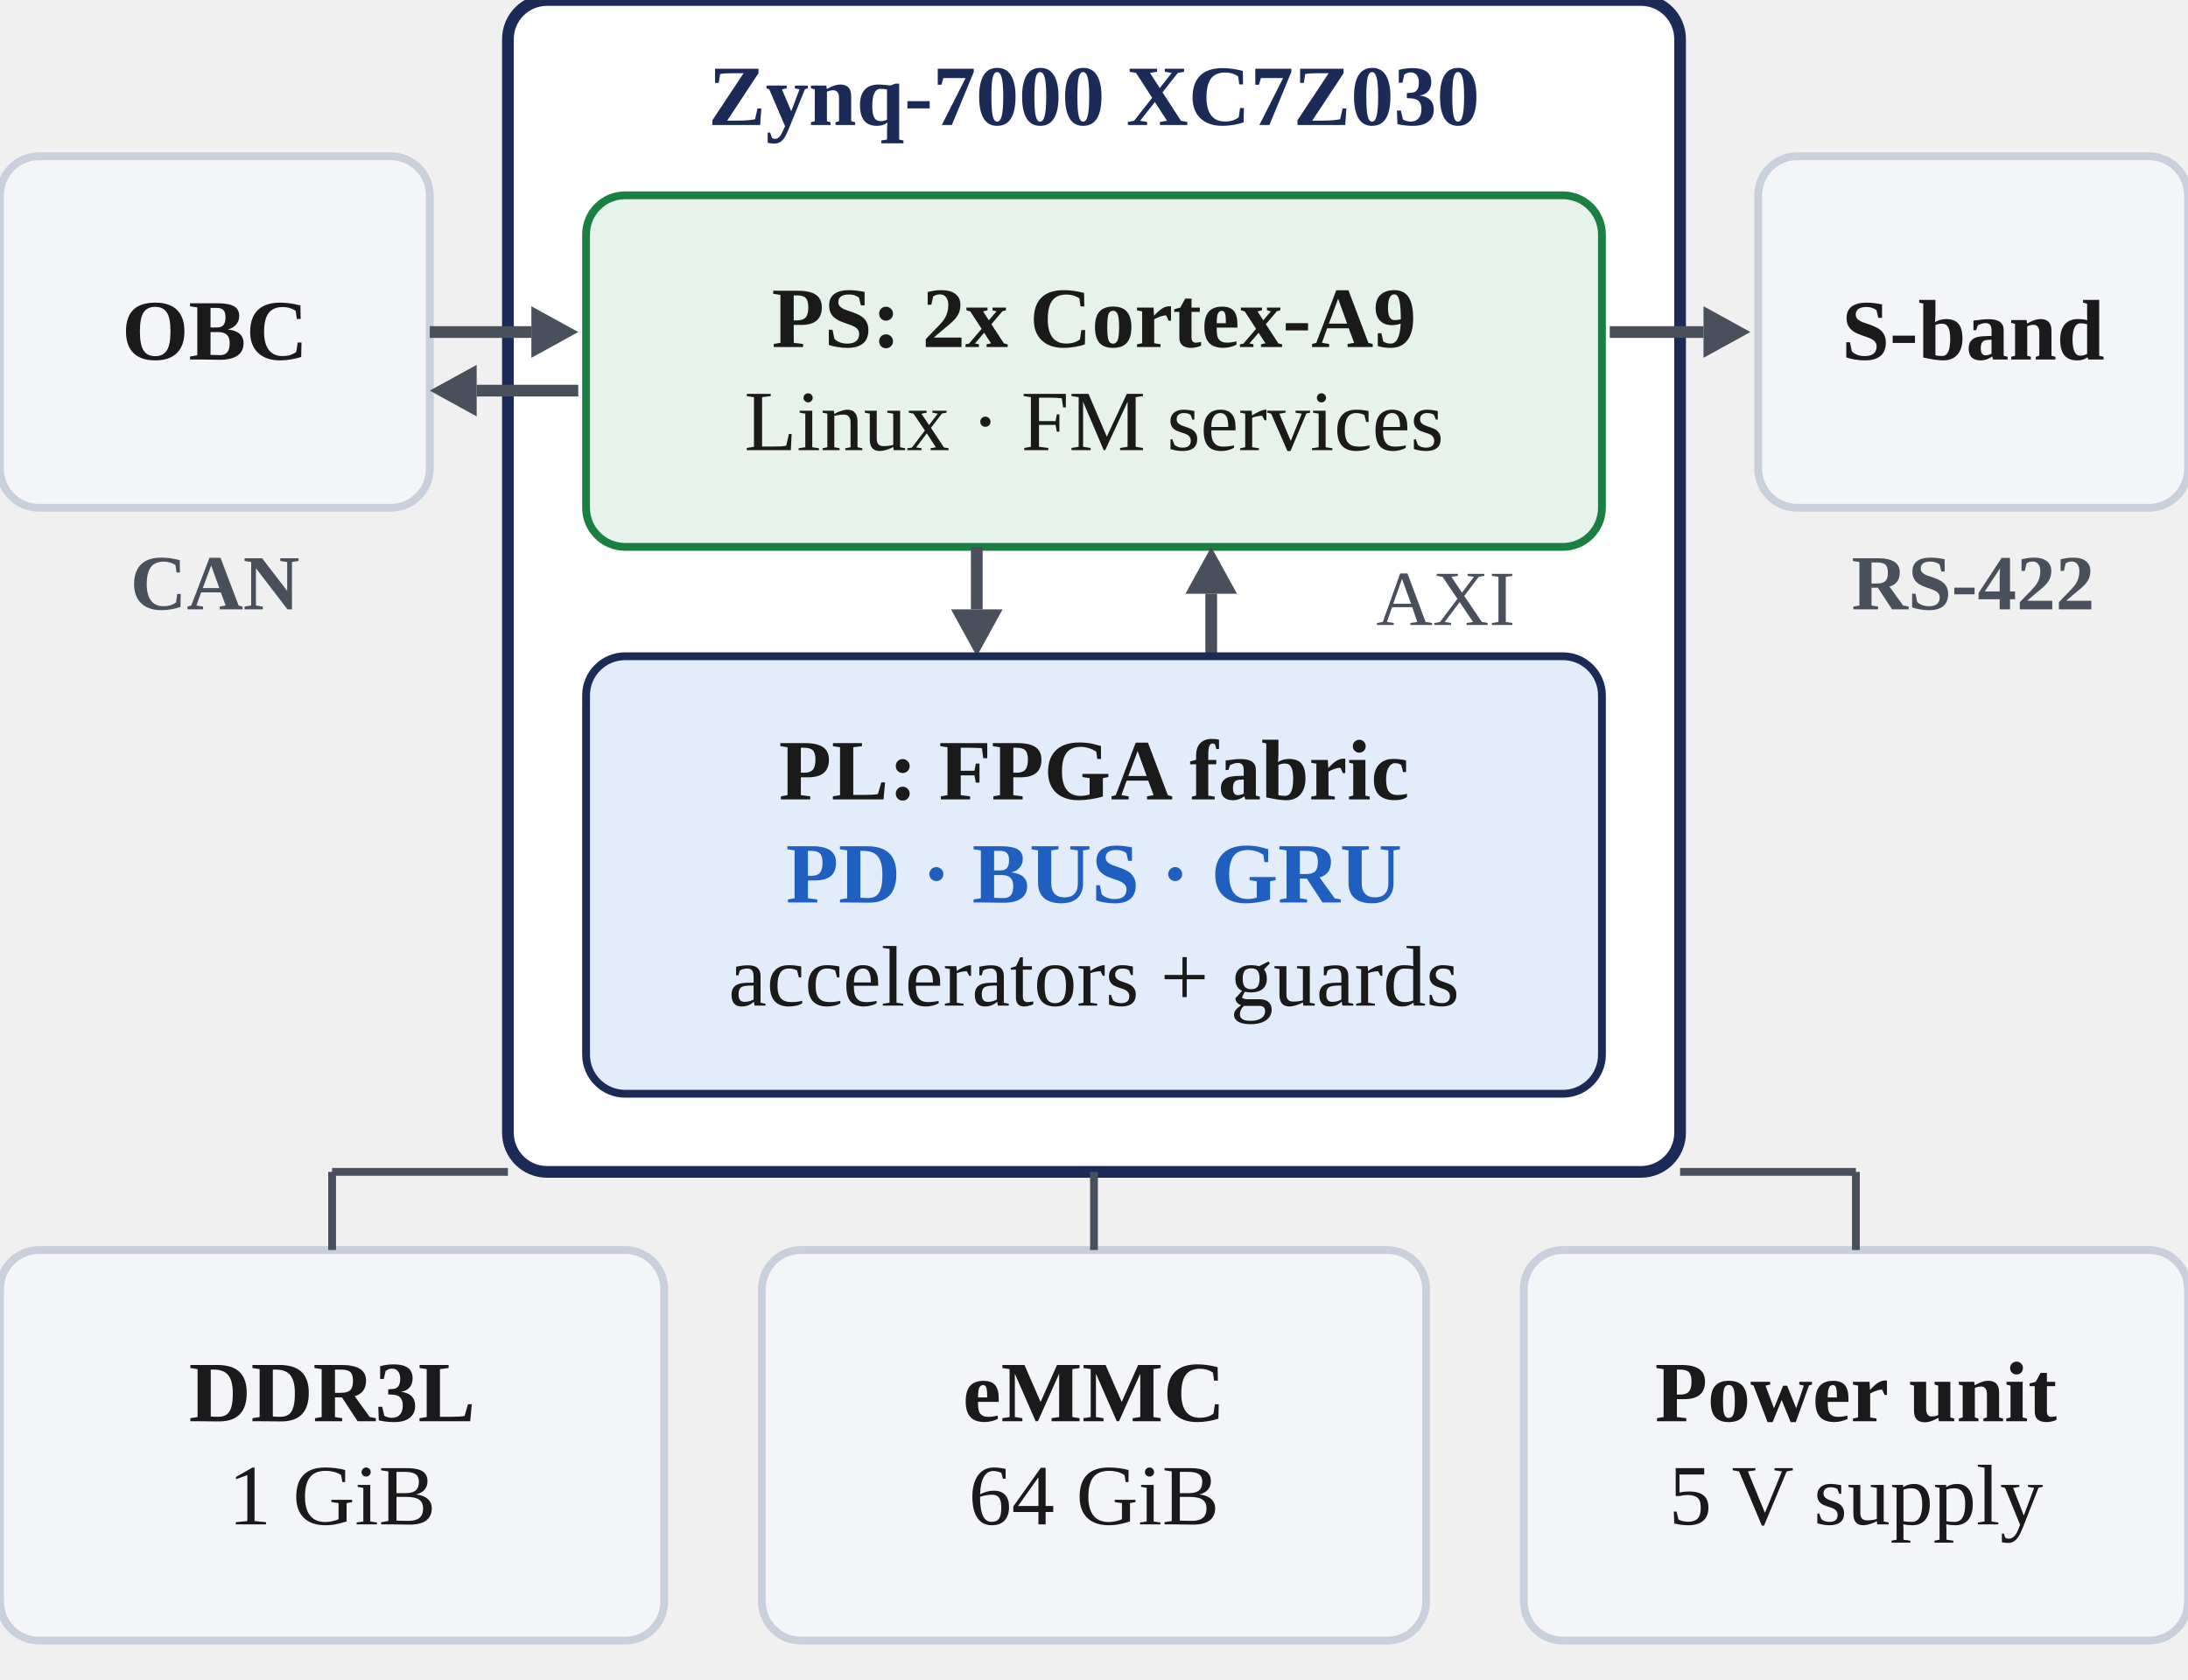
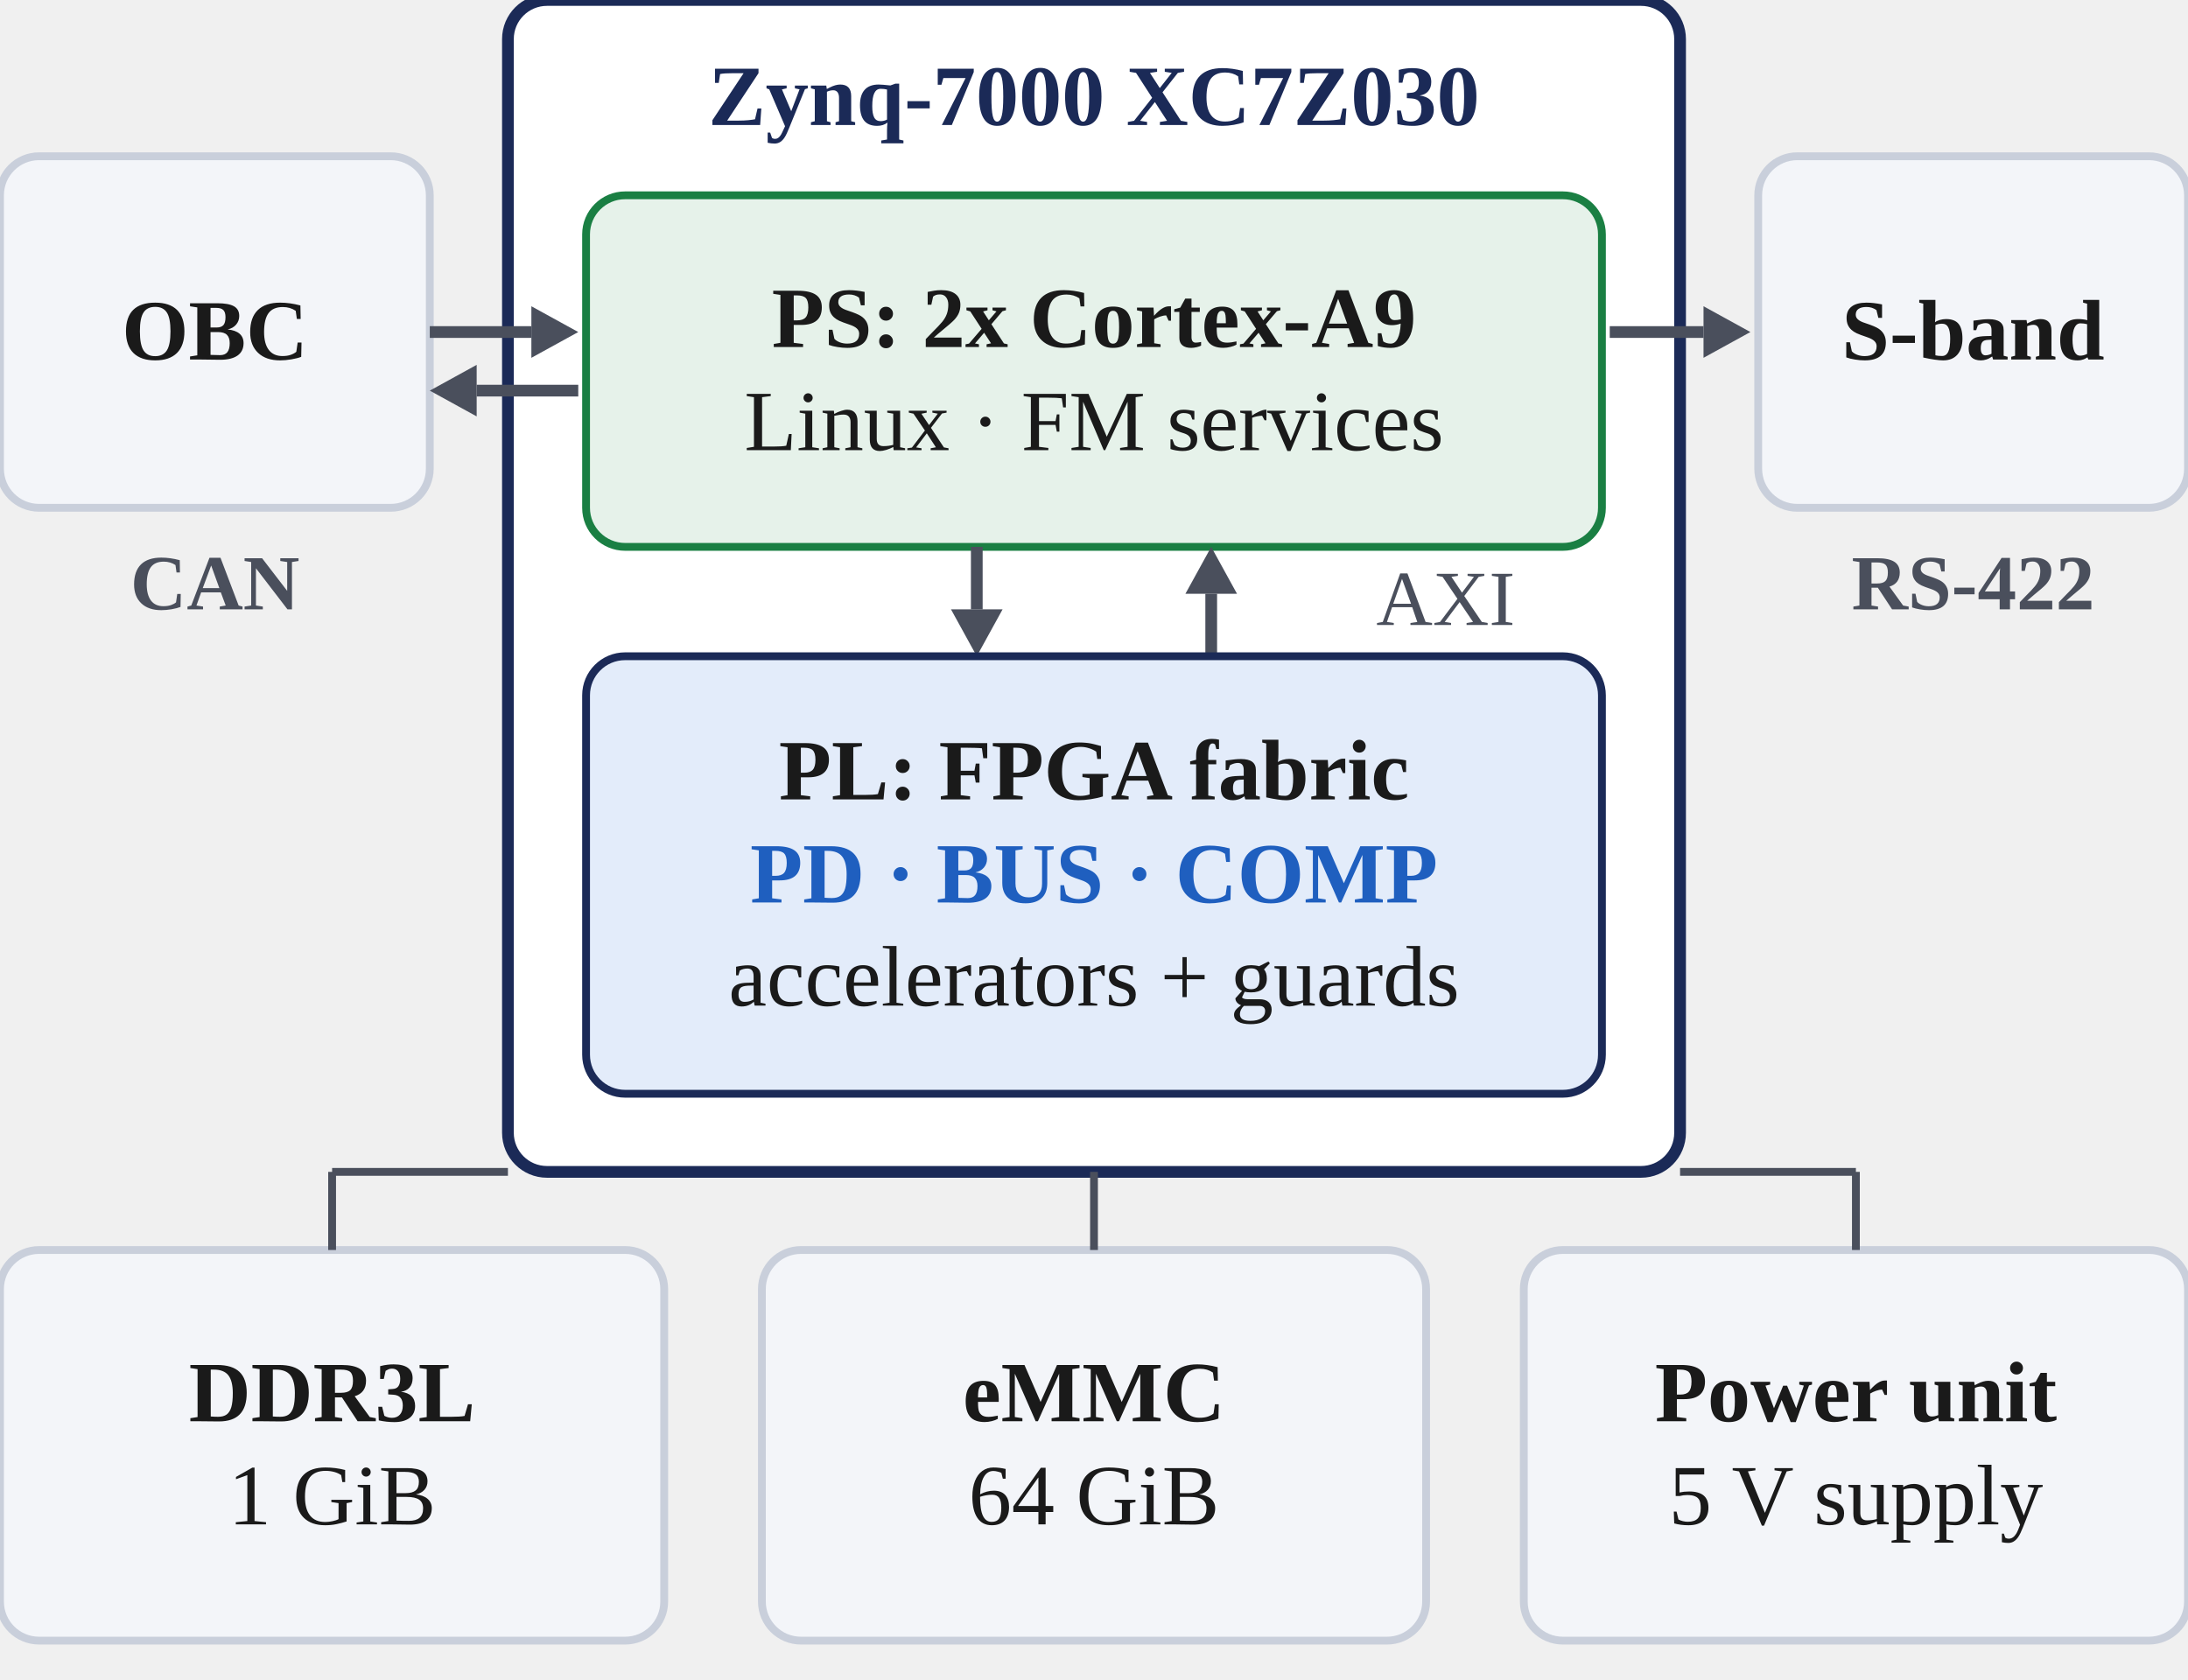
<svg xmlns="http://www.w3.org/2000/svg" width="560" height="430" viewBox="0 0 560 430">
  <rect x="130" y="0" width="300" height="300" rx="10" fill="#ffffff" stroke="#1b2a57" stroke-width="3" />
  <text x="280" y="32" font-family="Cambria, Georgia, Times New Roman, serif" font-size="22" font-weight="700" fill="#1b2a57" text-anchor="middle">Zynq-7000 XC7Z030</text>
  <rect x="150" y="50" width="260" height="90" rx="10" fill="#e6f2ea" stroke="#1a7f43" stroke-width="2" />
  <text x="280" y="88.84" font-family="Cambria, Georgia, Times New Roman, serif" font-size="22" font-weight="700" fill="#1a1a1a" text-anchor="middle">PS: 2x Cortex-A9</text>
  <text x="280" y="115.24" font-family="Cambria, Georgia, Times New Roman, serif" font-size="22" font-weight="400" fill="#1a1a1a" text-anchor="middle">Linux · FM services</text>
  <line x1="250" y1="140" x2="250" y2="156" stroke="#4a4f5c" stroke-width="3" />
  <polygon points="250,168 256.6,156.0 243.4,156.0" fill="#4a4f5c" />
  <line x1="310" y1="168" x2="310" y2="152" stroke="#4a4f5c" stroke-width="3" />
  <polygon points="310,140 303.4,152.0 316.6,152.0" fill="#4a4f5c" />
  <text x="370" y="160" font-family="Cambria, Georgia, Times New Roman, serif" font-size="20" font-weight="400" fill="#4a4f5c" text-anchor="middle">AXI</text>
  <rect x="150" y="168" width="260" height="112" rx="10" fill="#e3ecfa" stroke="#1b2a57" stroke-width="2" />
  <text x="280" y="204.64" font-family="Cambria, Georgia, Times New Roman, serif" font-size="22" font-weight="700" fill="#1a1a1a" text-anchor="middle">PL: FPGA fabric</text>
-   <text x="280" y="231.04" font-family="Cambria, Georgia, Times New Roman, serif" font-size="22" font-weight="700" fill="#1f5fbf" text-anchor="middle">PD · BUS · GRU</text>
+   <text x="280" y="231.04" font-family="Cambria, Georgia, Times New Roman, serif" font-size="22" font-weight="700" fill="#1f5fbf" text-anchor="middle">PD · BUS · COMP</text>
  <text x="280" y="257.44" font-family="Cambria, Georgia, Times New Roman, serif" font-size="22" font-weight="400" fill="#1a1a1a" text-anchor="middle">accelerators + guards</text>
  <rect x="0" y="320" width="170" height="100" rx="10" fill="#f3f5f9" stroke="#c9cfdb" stroke-width="2" />
  <text x="85" y="363.84" font-family="Cambria, Georgia, Times New Roman, serif" font-size="22" font-weight="700" fill="#1a1a1a" text-anchor="middle">DDR3L</text>
  <text x="85" y="390.24" font-family="Cambria, Georgia, Times New Roman, serif" font-size="22" font-weight="400" fill="#1a1a1a" text-anchor="middle">1 GiB</text>
  <rect x="195" y="320" width="170" height="100" rx="10" fill="#f3f5f9" stroke="#c9cfdb" stroke-width="2" />
  <text x="280" y="363.84" font-family="Cambria, Georgia, Times New Roman, serif" font-size="22" font-weight="700" fill="#1a1a1a" text-anchor="middle">eMMC</text>
  <text x="280" y="390.24" font-family="Cambria, Georgia, Times New Roman, serif" font-size="22" font-weight="400" fill="#1a1a1a" text-anchor="middle">64 GiB</text>
  <rect x="390" y="320" width="170" height="100" rx="10" fill="#f3f5f9" stroke="#c9cfdb" stroke-width="2" />
  <text x="475" y="363.84" font-family="Cambria, Georgia, Times New Roman, serif" font-size="22" font-weight="700" fill="#1a1a1a" text-anchor="middle">Power unit</text>
  <text x="475" y="390.24" font-family="Cambria, Georgia, Times New Roman, serif" font-size="22" font-weight="400" fill="#1a1a1a" text-anchor="middle">5 V supply</text>
  <line x1="85" y1="320" x2="85" y2="300" stroke="#4a4f5c" stroke-width="2" />
  <line x1="85" y1="300" x2="130" y2="300" stroke="#4a4f5c" stroke-width="2" />
  <line x1="280" y1="320" x2="280" y2="300" stroke="#4a4f5c" stroke-width="2" />
  <line x1="475" y1="320" x2="475" y2="300" stroke="#4a4f5c" stroke-width="2" />
  <line x1="475" y1="300" x2="430" y2="300" stroke="#4a4f5c" stroke-width="2" />
  <rect x="0" y="40" width="110" height="90" rx="10" fill="#f3f5f9" stroke="#c9cfdb" stroke-width="2" />
  <text x="55" y="92.04" font-family="Cambria, Georgia, Times New Roman, serif" font-size="22" font-weight="700" fill="#1a1a1a" text-anchor="middle">OBC</text>
  <line x1="110" y1="85" x2="136" y2="85" stroke="#4a4f5c" stroke-width="3" />
  <polygon points="148,85 136.0,78.4 136.0,91.6" fill="#4a4f5c" />
  <line x1="148" y1="100" x2="122" y2="100" stroke="#4a4f5c" stroke-width="3" />
  <polygon points="110,100 122.0,106.6 122.0,93.4" fill="#4a4f5c" />
  <text x="55" y="156" font-family="Cambria, Georgia, Times New Roman, serif" font-size="20" font-weight="700" fill="#4a4f5c" text-anchor="middle">CAN</text>
  <rect x="450" y="40" width="110" height="90" rx="10" fill="#f3f5f9" stroke="#c9cfdb" stroke-width="2" />
  <text x="505" y="92.04" font-family="Cambria, Georgia, Times New Roman, serif" font-size="22" font-weight="700" fill="#1a1a1a" text-anchor="middle">S-band</text>
  <line x1="412" y1="85" x2="436" y2="85" stroke="#4a4f5c" stroke-width="3" />
  <polygon points="448,85 436.0,78.4 436.0,91.6" fill="#4a4f5c" />
  <text x="505" y="156" font-family="Cambria, Georgia, Times New Roman, serif" font-size="20" font-weight="700" fill="#4a4f5c" text-anchor="middle">RS-422</text>
</svg>
